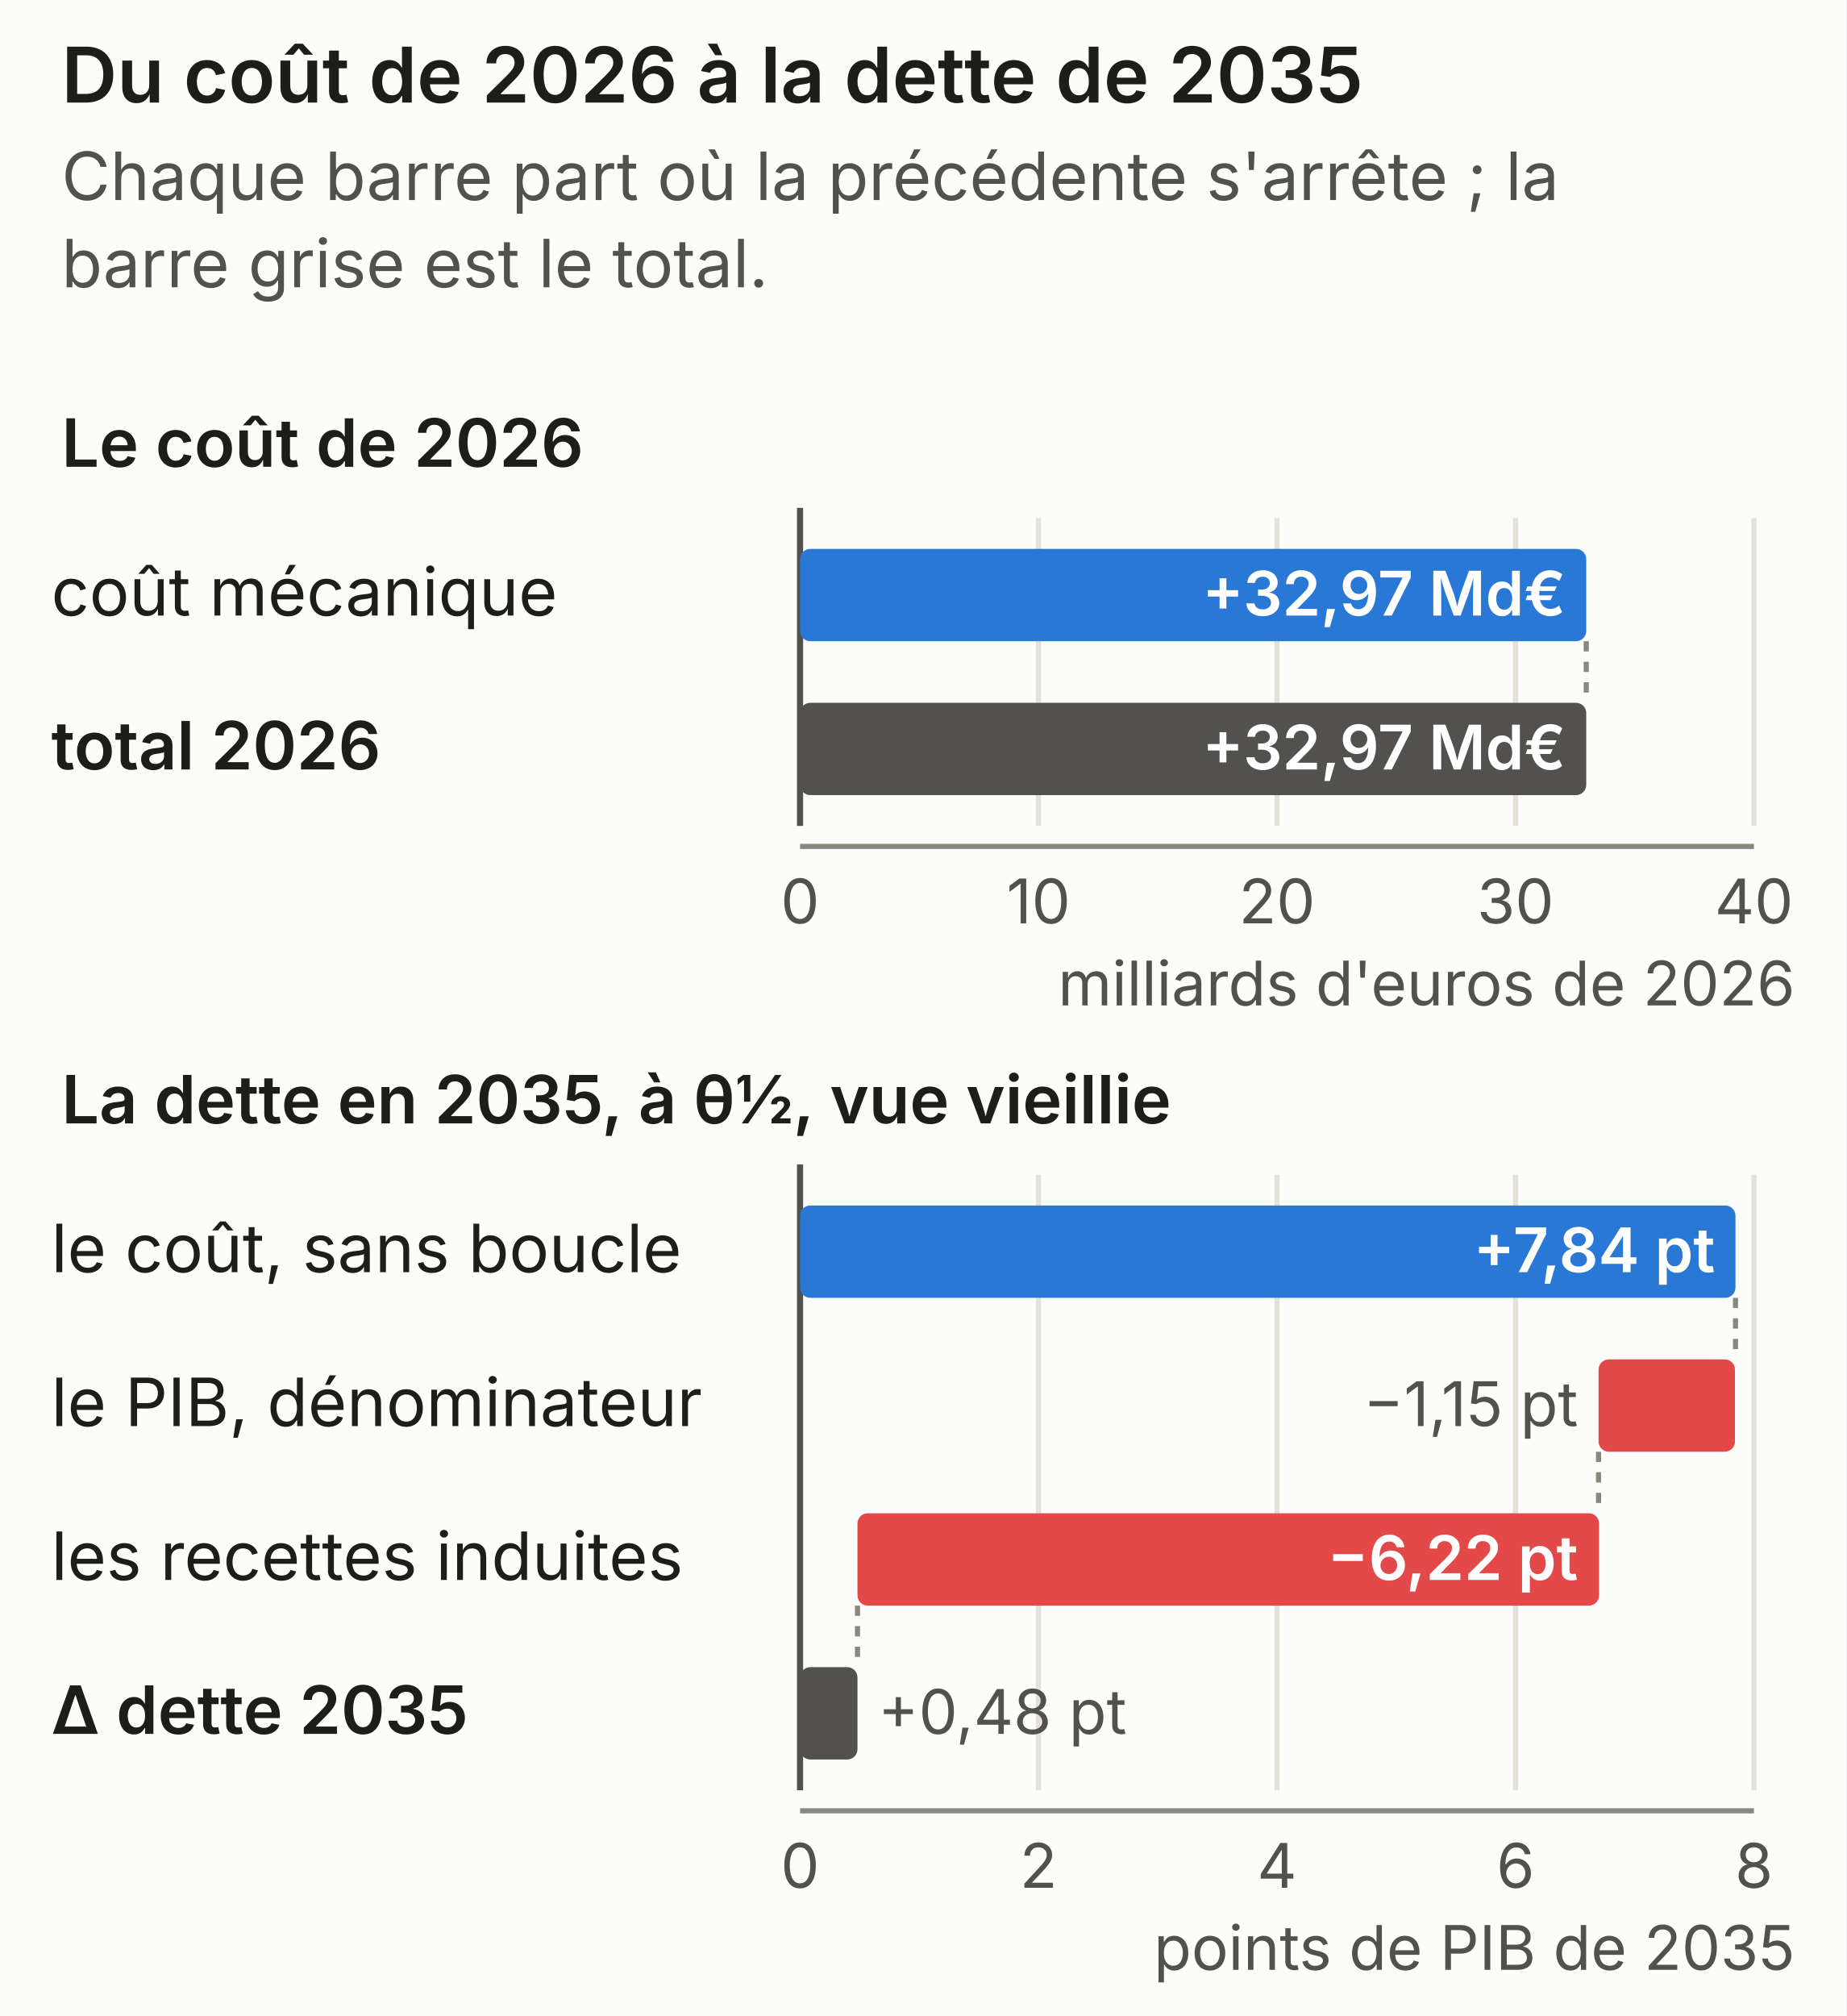
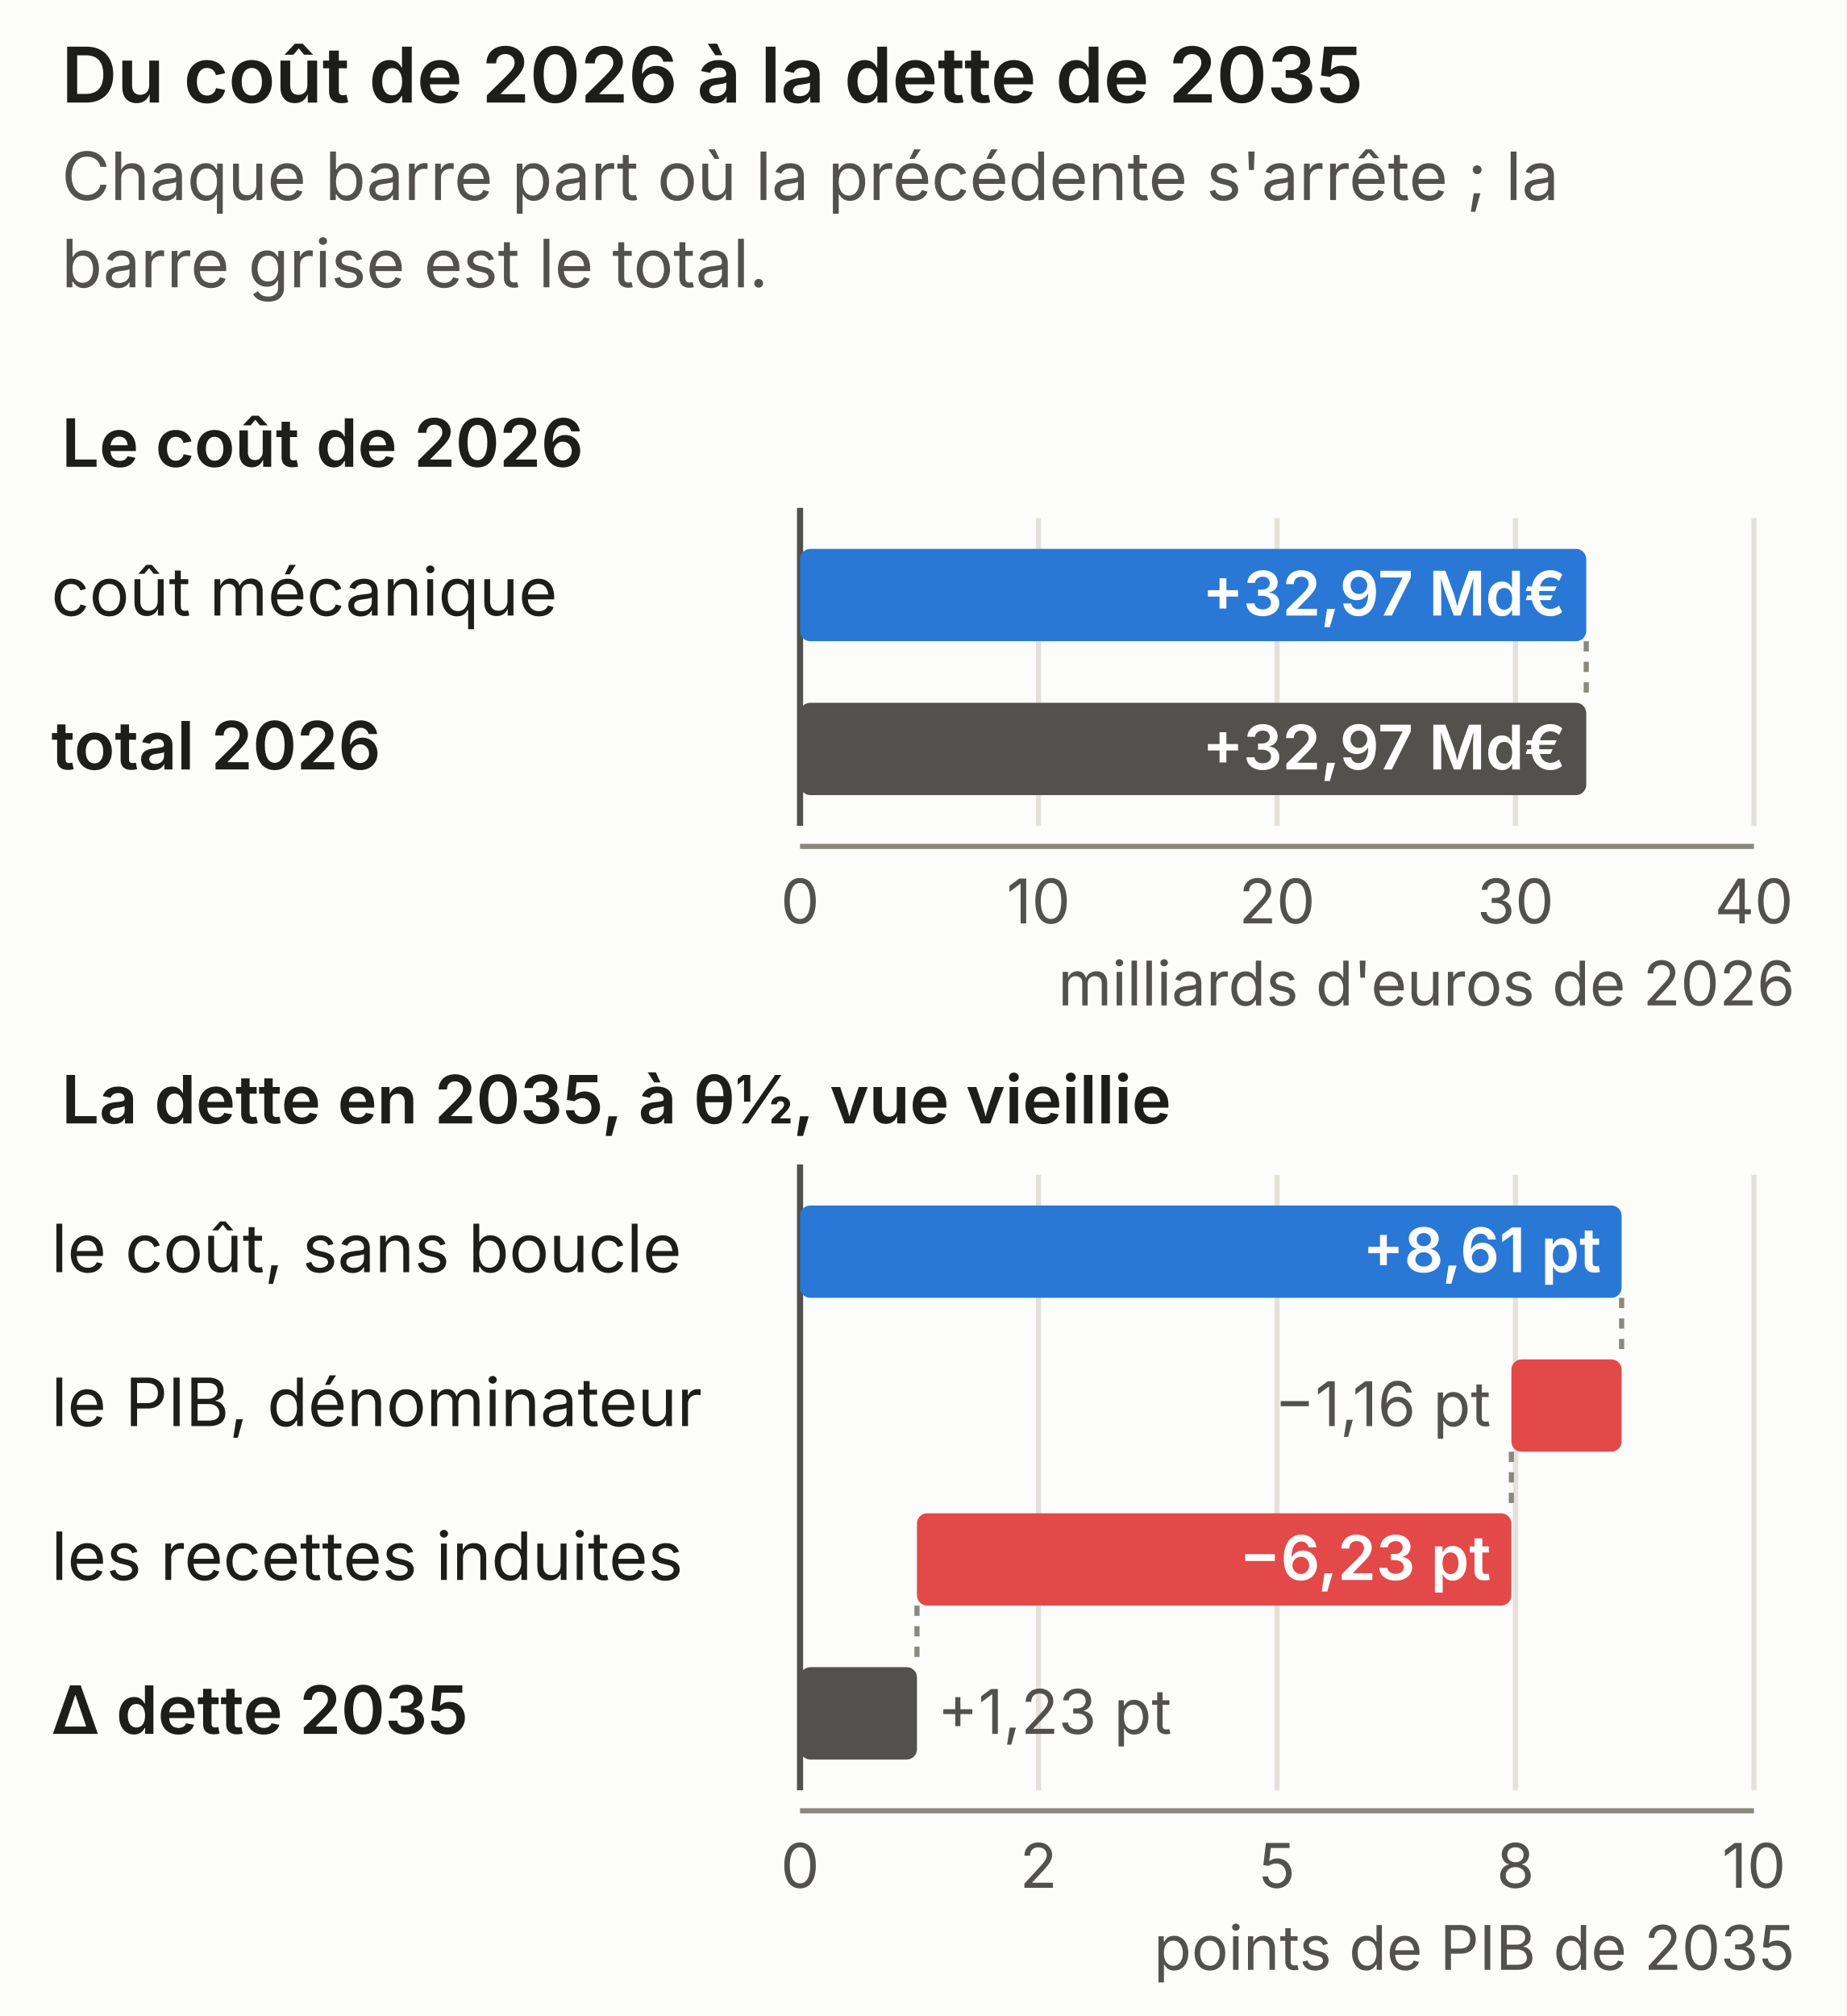
<svg xmlns="http://www.w3.org/2000/svg" viewBox="0 0 360 393" width="360" height="393" role="img" aria-labelledby="pres2027_roussel_programme-cascade-t pres2027_roussel_programme-cascade-d" font-size="13">
  <style>.g-fond{fill:#fcfcfb}.g-encre{fill:#1d1d1b}.g-doux{fill:#52514e}
.g-axe{stroke:#8a877f}.g-grille{stroke:#e4e1da}.g-zero{stroke:#52514e}
.g-s1{stroke:#2a78d6}.g-s2{stroke:#eb6834}.g-s3{stroke:#1baf7a}.g-s4{stroke:#6250d6}
.g-f1{fill:#2a78d6}.g-f2{fill:#eb6834}.g-f3{fill:#1baf7a}.g-f4{fill:#6250d6}
.g-bande{fill:#2a78d6;fill-opacity:.16}.g-plus{fill:#2a78d6}.g-moins{fill:#e34948}
.g-total{fill:#52514e}.g-lien{stroke:#8a877f}.g-sur{fill:#ffffff}
@media (prefers-color-scheme: dark){
.g-fond{fill:#1a1a19}.g-encre{fill:#ece9e2}.g-doux{fill:#c3c2b7}
.g-axe{stroke:#8f8b80}.g-grille{stroke:#33322f}.g-zero{stroke:#c3c2b7}
.g-s1{stroke:#3987e5}.g-s2{stroke:#d95926}.g-s3{stroke:#199e70}.g-s4{stroke:#9085e9}
.g-f1{fill:#3987e5}.g-f2{fill:#d95926}.g-f3{fill:#199e70}.g-f4{fill:#9085e9}
.g-bande{fill:#3987e5;fill-opacity:.24}.g-plus{fill:#3987e5}.g-moins{fill:#e66767}
.g-total{fill:#6b6862}.g-lien{stroke:#8f8b80}}
text{font-family:system-ui,-apple-system,"Segoe UI",sans-serif}</style>
  <rect class="g-fond" fill="#fcfcfb" x="0" y="0" width="360" height="393" />
  <text class="g-encre" fill="#1d1d1b" x="12" y="20" text-anchor="start" font-size="15" font-weight="600">Du coût de 2026 à la dette de 2035</text>
  <text class="g-doux" fill="#52514e" x="12" y="39" text-anchor="start">Chaque barre part où la précédente s'arrête ; la</text>
  <text class="g-doux" fill="#52514e" x="12" y="56" text-anchor="start">barre grise est le total.</text>
  <text class="g-encre" fill="#1d1d1b" x="12" y="91" text-anchor="start" font-weight="600">Le coût de 2026</text>
  <line class="g-grille" stroke="#e4e1da" stroke-width="1" x1="156" y1="101" x2="156" y2="161" />
  <line class="g-grille" stroke="#e4e1da" stroke-width="1" x1="202.5" y1="101" x2="202.5" y2="161" />
  <line class="g-grille" stroke="#e4e1da" stroke-width="1" x1="249" y1="101" x2="249" y2="161" />
  <line class="g-grille" stroke="#e4e1da" stroke-width="1" x1="295.5" y1="101" x2="295.5" y2="161" />
  <line class="g-grille" stroke="#e4e1da" stroke-width="1" x1="342" y1="101" x2="342" y2="161" />
  <line class="g-zero" stroke="#52514e" stroke-width="1.2" x1="156" y1="99" x2="156" y2="161" />
  <rect class="g-plus" fill="#2a78d6" x="156" y="107" width="153.3" height="18" rx="2" />
  <line class="g-lien" stroke="#8a877f" stroke-width="1" stroke-dasharray="2 2" x1="309.3" y1="125" x2="309.3" y2="137" />
  <text class="g-encre" fill="#1d1d1b" x="10" y="120" text-anchor="start">coût mécanique</text>
  <text class="g-sur" fill="#ffffff" x="305.3" y="120" text-anchor="end" font-size="12" font-weight="600">+32,97 Md€</text>
  <rect class="g-total" fill="#52514e" x="156" y="137" width="153.3" height="18" rx="2" />
  <text class="g-encre" fill="#1d1d1b" x="10" y="150" text-anchor="start" font-weight="600">total 2026</text>
  <text class="g-sur" fill="#ffffff" x="305.3" y="150" text-anchor="end" font-size="12" font-weight="600">+32,97 Md€</text>
  <line class="g-axe" stroke="#8a877f" stroke-width="1" x1="156" y1="165" x2="342" y2="165" />
  <text class="g-doux" fill="#52514e" x="156" y="180" text-anchor="middle" font-size="12">0</text>
  <text class="g-doux" fill="#52514e" x="202.5" y="180" text-anchor="middle" font-size="12">10</text>
  <text class="g-doux" fill="#52514e" x="249" y="180" text-anchor="middle" font-size="12">20</text>
  <text class="g-doux" fill="#52514e" x="295.5" y="180" text-anchor="middle" font-size="12">30</text>
  <text class="g-doux" fill="#52514e" x="342" y="180" text-anchor="middle" font-size="12">40</text>
  <text class="g-doux" fill="#52514e" x="350" y="196" text-anchor="end" font-size="12">milliards d'euros de 2026</text>
  <text class="g-encre" fill="#1d1d1b" x="12" y="219" text-anchor="start" font-weight="600">La dette en 2035, à θ½, vue vieillie</text>
  <line class="g-grille" stroke="#e4e1da" stroke-width="1" x1="156" y1="229" x2="156" y2="349" />
  <line class="g-grille" stroke="#e4e1da" stroke-width="1" x1="202.5" y1="229" x2="202.5" y2="349" />
  <line class="g-grille" stroke="#e4e1da" stroke-width="1" x1="249" y1="229" x2="249" y2="349" />
  <line class="g-grille" stroke="#e4e1da" stroke-width="1" x1="295.5" y1="229" x2="295.5" y2="349" />
  <line class="g-grille" stroke="#e4e1da" stroke-width="1" x1="342" y1="229" x2="342" y2="349" />
  <line class="g-zero" stroke="#52514e" stroke-width="1.2" x1="156" y1="227" x2="156" y2="349" />
-   <rect class="g-plus" fill="#2a78d6" x="156" y="235" width="182.4" height="18" rx="2" />
-   <line class="g-lien" stroke="#8a877f" stroke-width="1" stroke-dasharray="2 2" x1="338.4" y1="253" x2="338.4" y2="265" />
+   <rect class="g-plus" fill="#2a78d6" x="156" y="235" width="160.2" height="18" rx="2" />
+   <line class="g-lien" stroke="#8a877f" stroke-width="1" stroke-dasharray="2 2" x1="316.2" y1="253" x2="316.2" y2="265" />
  <text class="g-encre" fill="#1d1d1b" x="10" y="248" text-anchor="start">le coût, sans boucle</text>
-   <text class="g-sur" fill="#ffffff" x="334.4" y="248" text-anchor="end" font-size="12" font-weight="600">+7,84 pt</text>
-   <rect class="g-moins" fill="#e34948" x="311.7" y="265" width="26.6" height="18" rx="2" />
-   <line class="g-lien" stroke="#8a877f" stroke-width="1" stroke-dasharray="2 2" x1="311.7" y1="283" x2="311.7" y2="295" />
+   <text class="g-sur" fill="#ffffff" x="312.2" y="248" text-anchor="end" font-size="12" font-weight="600">+8,61 pt</text>
+   <rect class="g-moins" fill="#e34948" x="294.7" y="265" width="21.5" height="18" rx="2" />
+   <line class="g-lien" stroke="#8a877f" stroke-width="1" stroke-dasharray="2 2" x1="294.7" y1="283" x2="294.7" y2="295" />
  <text class="g-encre" fill="#1d1d1b" x="10" y="278" text-anchor="start">le PIB, dénominateur</text>
-   <text class="g-doux" fill="#52514e" x="307.7" y="278" text-anchor="end" font-size="12">−1,15 pt</text>
-   <rect class="g-moins" fill="#e34948" x="167.2" y="295" width="144.6" height="18" rx="2" />
-   <line class="g-lien" stroke="#8a877f" stroke-width="1" stroke-dasharray="2 2" x1="167.2" y1="313" x2="167.2" y2="325" />
+   <text class="g-doux" fill="#52514e" x="290.7" y="278" text-anchor="end" font-size="12">−1,16 pt</text>
+   <rect class="g-moins" fill="#e34948" x="178.8" y="295" width="115.9" height="18" rx="2" />
+   <line class="g-lien" stroke="#8a877f" stroke-width="1" stroke-dasharray="2 2" x1="178.8" y1="313" x2="178.8" y2="325" />
  <text class="g-encre" fill="#1d1d1b" x="10" y="308" text-anchor="start">les recettes induites</text>
-   <text class="g-sur" fill="#ffffff" x="307.7" y="308" text-anchor="end" font-size="12" font-weight="600">−6,22 pt</text>
-   <rect class="g-total" fill="#52514e" x="156" y="325" width="11.2" height="18" rx="2" />
+   <text class="g-sur" fill="#ffffff" x="290.7" y="308" text-anchor="end" font-size="12" font-weight="600">−6,23 pt</text>
+   <rect class="g-total" fill="#52514e" x="156" y="325" width="22.8" height="18" rx="2" />
  <text class="g-encre" fill="#1d1d1b" x="10" y="338" text-anchor="start" font-weight="600">Δ dette 2035</text>
-   <text class="g-doux" fill="#52514e" x="171.2" y="338" text-anchor="start" font-size="12">+0,48 pt</text>
+   <text class="g-doux" fill="#52514e" x="182.8" y="338" text-anchor="start" font-size="12">+1,23 pt</text>
  <line class="g-axe" stroke="#8a877f" stroke-width="1" x1="156" y1="353" x2="342" y2="353" />
  <text class="g-doux" fill="#52514e" x="156" y="368" text-anchor="middle" font-size="12">0</text>
  <text class="g-doux" fill="#52514e" x="202.5" y="368" text-anchor="middle" font-size="12">2</text>
-   <text class="g-doux" fill="#52514e" x="249" y="368" text-anchor="middle" font-size="12">4</text>
-   <text class="g-doux" fill="#52514e" x="295.5" y="368" text-anchor="middle" font-size="12">6</text>
-   <text class="g-doux" fill="#52514e" x="342" y="368" text-anchor="middle" font-size="12">8</text>
+   <text class="g-doux" fill="#52514e" x="249" y="368" text-anchor="middle" font-size="12">5</text>
+   <text class="g-doux" fill="#52514e" x="295.5" y="368" text-anchor="middle" font-size="12">8</text>
+   <text class="g-doux" fill="#52514e" x="342" y="368" text-anchor="middle" font-size="12">10</text>
  <text class="g-doux" fill="#52514e" x="350" y="384" text-anchor="end" font-size="12">points de PIB de 2035</text>
</svg>
